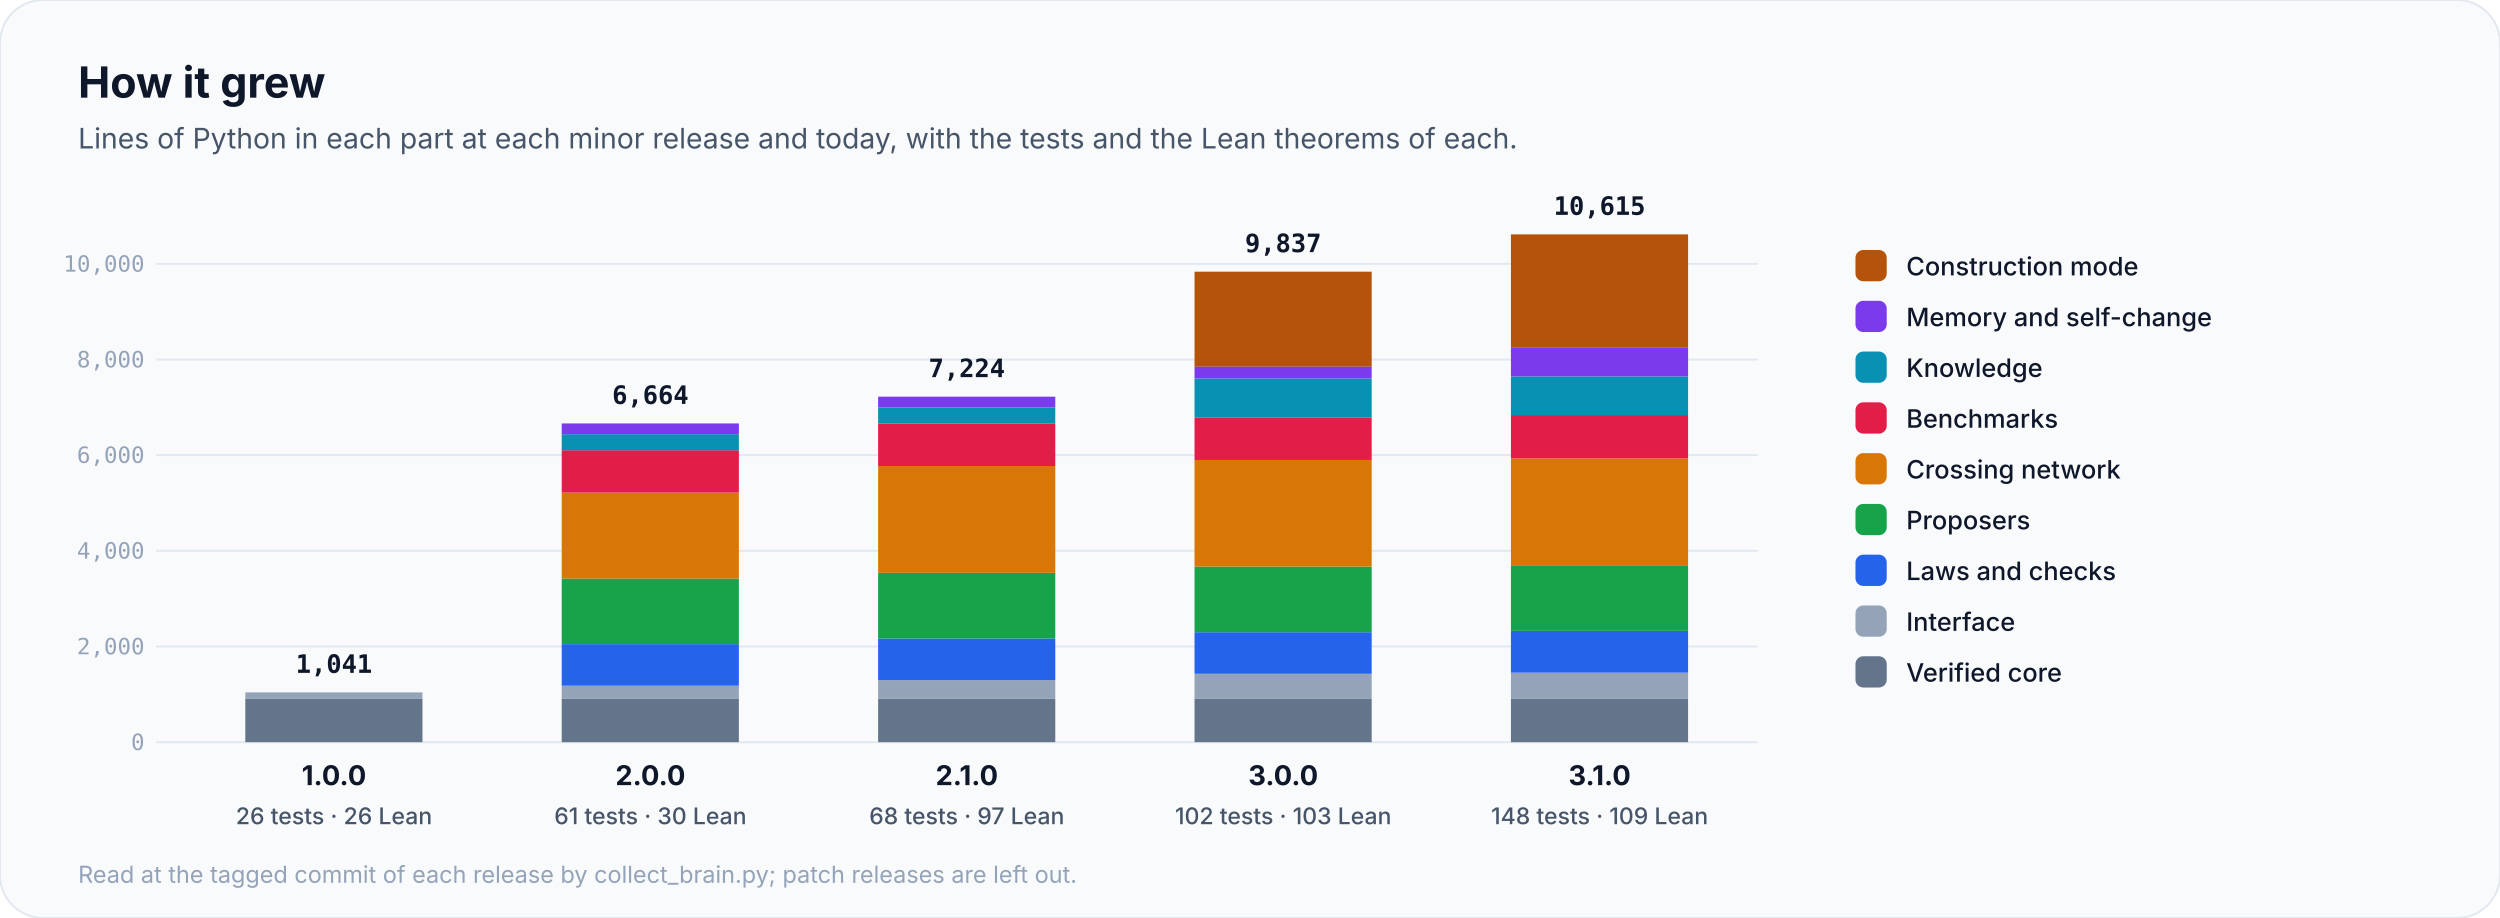
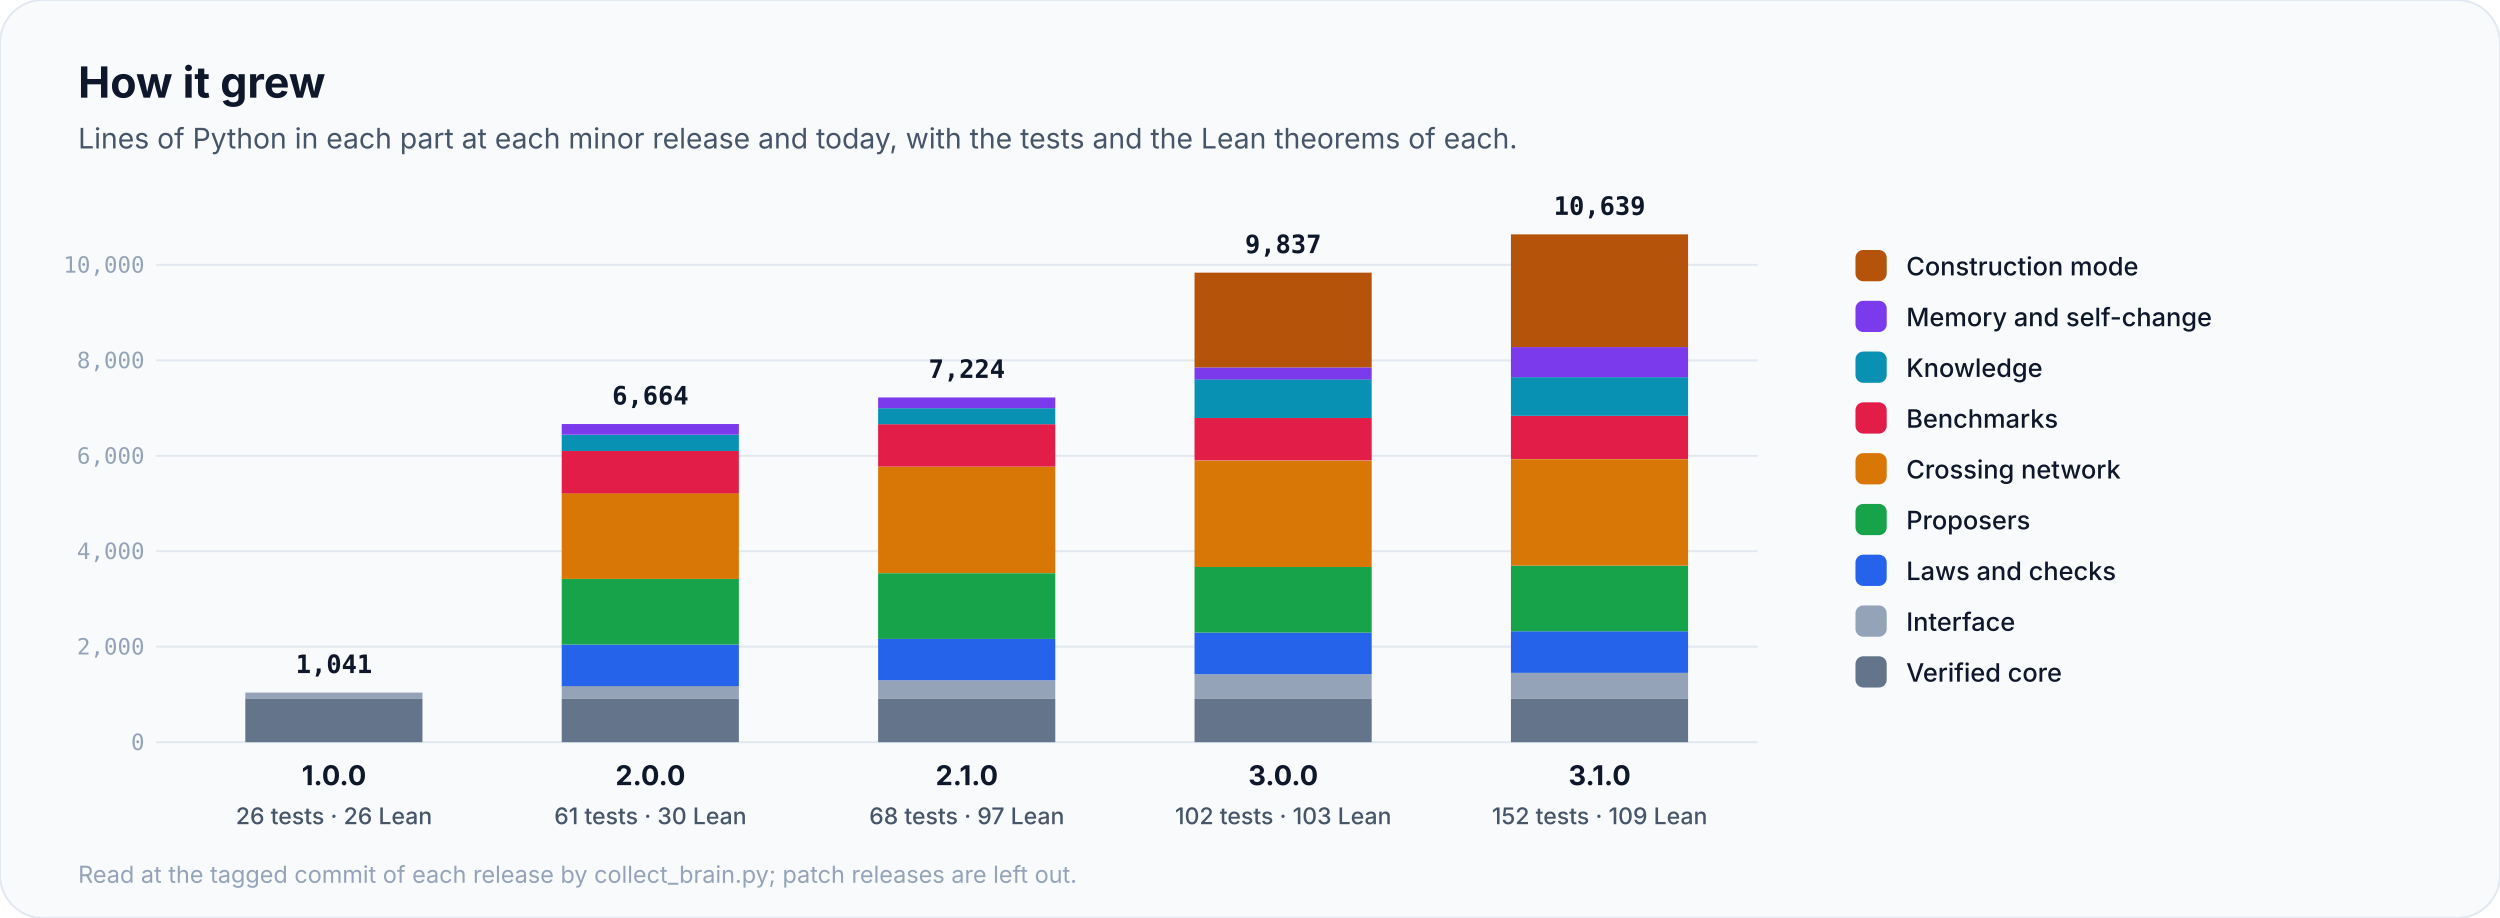
<svg xmlns="http://www.w3.org/2000/svg" viewBox="0 0 1280 470" width="1280" height="470" role="img" aria-label="How Anaxia grew, release by release">
  <rect width="1280" height="470" rx="22" fill="#f8fafc" stroke="#e2e8f0" />
  <text x="40.0" y="50.0" font-family="Inter, 'Segoe UI', Roboto, Helvetica, Arial, sans-serif" font-size="22" font-weight="700" fill="#0f172a" text-anchor="start">How it grew</text>
  <text x="40.0" y="76.0" font-family="Inter, 'Segoe UI', Roboto, Helvetica, Arial, sans-serif" font-size="14.5" font-weight="400" fill="#475569" text-anchor="start">Lines of Python in each part at each minor release and today, with the tests and the Lean theorems of each.</text>
  <line x1="80" y1="380.0" x2="900" y2="380.0" stroke="#e2e8f0" />
  <text x="74.0" y="384.0" font-family="'JetBrains Mono', 'SFMono-Regular', Menlo, Consolas, monospace" font-size="11.5" font-weight="500" fill="#94a3b8" text-anchor="end">0</text>
-   <line x1="80" y1="331.0" x2="900" y2="331.0" stroke="#e2e8f0" />
-   <text x="74.0" y="335.0" font-family="'JetBrains Mono', 'SFMono-Regular', Menlo, Consolas, monospace" font-size="11.5" font-weight="500" fill="#94a3b8" text-anchor="end">2,000</text>
-   <line x1="80" y1="282.0" x2="900" y2="282.0" stroke="#e2e8f0" />
-   <text x="74.0" y="286.0" font-family="'JetBrains Mono', 'SFMono-Regular', Menlo, Consolas, monospace" font-size="11.5" font-weight="500" fill="#94a3b8" text-anchor="end">4,000</text>
-   <line x1="80" y1="233.0" x2="900" y2="233.0" stroke="#e2e8f0" />
-   <text x="74.0" y="237.0" font-family="'JetBrains Mono', 'SFMono-Regular', Menlo, Consolas, monospace" font-size="11.5" font-weight="500" fill="#94a3b8" text-anchor="end">6,000</text>
-   <line x1="80" y1="184.1" x2="900" y2="184.1" stroke="#e2e8f0" />
-   <text x="74.0" y="188.1" font-family="'JetBrains Mono', 'SFMono-Regular', Menlo, Consolas, monospace" font-size="11.5" font-weight="500" fill="#94a3b8" text-anchor="end">8,000</text>
-   <line x1="80" y1="135.1" x2="900" y2="135.1" stroke="#e2e8f0" />
-   <text x="74.0" y="139.1" font-family="'JetBrains Mono', 'SFMono-Regular', Menlo, Consolas, monospace" font-size="11.5" font-weight="500" fill="#94a3b8" text-anchor="end">10,000</text>
+   <line x1="80" y1="331.1" x2="900" y2="331.1" stroke="#e2e8f0" />
+   <text x="74.0" y="335.1" font-family="'JetBrains Mono', 'SFMono-Regular', Menlo, Consolas, monospace" font-size="11.5" font-weight="500" fill="#94a3b8" text-anchor="end">2,000</text>
+   <line x1="80" y1="282.2" x2="900" y2="282.2" stroke="#e2e8f0" />
+   <text x="74.0" y="286.2" font-family="'JetBrains Mono', 'SFMono-Regular', Menlo, Consolas, monospace" font-size="11.5" font-weight="500" fill="#94a3b8" text-anchor="end">4,000</text>
+   <line x1="80" y1="233.4" x2="900" y2="233.4" stroke="#e2e8f0" />
+   <text x="74.0" y="237.4" font-family="'JetBrains Mono', 'SFMono-Regular', Menlo, Consolas, monospace" font-size="11.5" font-weight="500" fill="#94a3b8" text-anchor="end">6,000</text>
+   <line x1="80" y1="184.5" x2="900" y2="184.5" stroke="#e2e8f0" />
+   <text x="74.0" y="188.5" font-family="'JetBrains Mono', 'SFMono-Regular', Menlo, Consolas, monospace" font-size="11.5" font-weight="500" fill="#94a3b8" text-anchor="end">8,000</text>
+   <line x1="80" y1="135.6" x2="900" y2="135.6" stroke="#e2e8f0" />
+   <text x="74.0" y="139.6" font-family="'JetBrains Mono', 'SFMono-Regular', Menlo, Consolas, monospace" font-size="11.5" font-weight="500" fill="#94a3b8" text-anchor="end">10,000</text>
  <rect x="125.6" y="357.6" width="90.7" height="22.4" fill="#64748b" />
-   <rect x="125.6" y="354.5" width="90.7" height="3.1" fill="#94a3b8" />
-   <text x="171.0" y="344.5" font-family="'JetBrains Mono', 'SFMono-Regular', Menlo, Consolas, monospace" font-size="13" font-weight="700" fill="#0f172a" text-anchor="middle">1,041</text>
+   <rect x="125.6" y="354.6" width="90.7" height="3.1" fill="#94a3b8" />
+   <text x="171.0" y="344.6" font-family="'JetBrains Mono', 'SFMono-Regular', Menlo, Consolas, monospace" font-size="13" font-weight="700" fill="#0f172a" text-anchor="middle">1,041</text>
  <text x="171.0" y="402.0" font-family="Inter, 'Segoe UI', Roboto, Helvetica, Arial, sans-serif" font-size="14" font-weight="700" fill="#0f172a" text-anchor="middle">1.0.0</text>
  <text x="171.0" y="422.0" font-family="Inter, 'Segoe UI', Roboto, Helvetica, Arial, sans-serif" font-size="11.8" font-weight="500" fill="#475569" text-anchor="middle">26 tests · 26 Lean</text>
  <rect x="287.6" y="357.6" width="90.7" height="22.4" fill="#64748b" />
  <rect x="287.6" y="351.2" width="90.7" height="6.4" fill="#94a3b8" />
-   <rect x="287.6" y="329.8" width="90.7" height="21.3" fill="#2563eb" />
-   <rect x="287.6" y="296.2" width="90.7" height="33.6" fill="#16a34a" />
-   <rect x="287.6" y="252.2" width="90.7" height="44.0" fill="#d97706" />
-   <rect x="287.6" y="230.5" width="90.7" height="21.7" fill="#e11d48" />
-   <rect x="287.6" y="222.3" width="90.7" height="8.2" fill="#0891b2" />
-   <rect x="287.6" y="216.8" width="90.7" height="5.5" fill="#7c3aed" />
-   <text x="333.0" y="206.8" font-family="'JetBrains Mono', 'SFMono-Regular', Menlo, Consolas, monospace" font-size="13" font-weight="700" fill="#0f172a" text-anchor="middle">6,664</text>
+   <rect x="287.6" y="330.0" width="90.7" height="21.3" fill="#2563eb" />
+   <rect x="287.6" y="296.4" width="90.7" height="33.6" fill="#16a34a" />
+   <rect x="287.6" y="252.5" width="90.7" height="43.9" fill="#d97706" />
+   <rect x="287.6" y="230.9" width="90.7" height="21.7" fill="#e11d48" />
+   <rect x="287.6" y="222.7" width="90.7" height="8.2" fill="#0891b2" />
+   <rect x="287.6" y="217.1" width="90.7" height="5.5" fill="#7c3aed" />
+   <text x="333.0" y="207.1" font-family="'JetBrains Mono', 'SFMono-Regular', Menlo, Consolas, monospace" font-size="13" font-weight="700" fill="#0f172a" text-anchor="middle">6,664</text>
  <text x="333.0" y="402.0" font-family="Inter, 'Segoe UI', Roboto, Helvetica, Arial, sans-serif" font-size="14" font-weight="700" fill="#0f172a" text-anchor="middle">2.0.0</text>
  <text x="333.0" y="422.0" font-family="Inter, 'Segoe UI', Roboto, Helvetica, Arial, sans-serif" font-size="11.8" font-weight="500" fill="#475569" text-anchor="middle">61 tests · 30 Lean</text>
  <rect x="449.6" y="357.6" width="90.7" height="22.4" fill="#64748b" />
-   <rect x="449.6" y="348.2" width="90.7" height="9.3" fill="#94a3b8" />
-   <rect x="449.6" y="326.9" width="90.7" height="21.3" fill="#2563eb" />
-   <rect x="449.6" y="293.3" width="90.7" height="33.6" fill="#16a34a" />
-   <rect x="449.6" y="238.6" width="90.7" height="54.7" fill="#d97706" />
-   <rect x="449.6" y="216.8" width="90.7" height="21.8" fill="#e11d48" />
-   <rect x="449.6" y="208.6" width="90.7" height="8.2" fill="#0891b2" />
-   <rect x="449.6" y="203.1" width="90.7" height="5.5" fill="#7c3aed" />
-   <text x="495.0" y="193.1" font-family="'JetBrains Mono', 'SFMono-Regular', Menlo, Consolas, monospace" font-size="13" font-weight="700" fill="#0f172a" text-anchor="middle">7,224</text>
+   <rect x="449.6" y="348.3" width="90.7" height="9.3" fill="#94a3b8" />
+   <rect x="449.6" y="327.0" width="90.7" height="21.3" fill="#2563eb" />
+   <rect x="449.6" y="293.5" width="90.7" height="33.6" fill="#16a34a" />
+   <rect x="449.6" y="238.9" width="90.7" height="54.5" fill="#d97706" />
+   <rect x="449.6" y="217.2" width="90.7" height="21.7" fill="#e11d48" />
+   <rect x="449.6" y="209.0" width="90.7" height="8.2" fill="#0891b2" />
+   <rect x="449.6" y="203.5" width="90.7" height="5.5" fill="#7c3aed" />
+   <text x="495.0" y="193.5" font-family="'JetBrains Mono', 'SFMono-Regular', Menlo, Consolas, monospace" font-size="13" font-weight="700" fill="#0f172a" text-anchor="middle">7,224</text>
  <text x="495.0" y="402.0" font-family="Inter, 'Segoe UI', Roboto, Helvetica, Arial, sans-serif" font-size="14" font-weight="700" fill="#0f172a" text-anchor="middle">2.1.0</text>
  <text x="495.0" y="422.0" font-family="Inter, 'Segoe UI', Roboto, Helvetica, Arial, sans-serif" font-size="11.8" font-weight="500" fill="#475569" text-anchor="middle">68 tests · 97 Lean</text>
  <rect x="611.6" y="357.6" width="90.7" height="22.4" fill="#64748b" />
-   <rect x="611.6" y="345.1" width="90.7" height="12.5" fill="#94a3b8" />
-   <rect x="611.6" y="323.7" width="90.7" height="21.3" fill="#2563eb" />
-   <rect x="611.6" y="290.1" width="90.7" height="33.6" fill="#16a34a" />
-   <rect x="611.6" y="235.4" width="90.7" height="54.7" fill="#d97706" />
-   <rect x="611.6" y="213.7" width="90.7" height="21.8" fill="#e11d48" />
-   <rect x="611.6" y="193.8" width="90.7" height="19.9" fill="#0891b2" />
-   <rect x="611.6" y="187.6" width="90.7" height="6.2" fill="#7c3aed" />
-   <rect x="611.6" y="139.1" width="90.7" height="48.6" fill="#b45309" />
-   <text x="657.0" y="129.1" font-family="'JetBrains Mono', 'SFMono-Regular', Menlo, Consolas, monospace" font-size="13" font-weight="700" fill="#0f172a" text-anchor="middle">9,837</text>
+   <rect x="611.6" y="345.2" width="90.7" height="12.5" fill="#94a3b8" />
+   <rect x="611.6" y="323.9" width="90.7" height="21.3" fill="#2563eb" />
+   <rect x="611.6" y="290.3" width="90.7" height="33.6" fill="#16a34a" />
+   <rect x="611.6" y="235.8" width="90.7" height="54.5" fill="#d97706" />
+   <rect x="611.6" y="214.0" width="90.7" height="21.7" fill="#e11d48" />
+   <rect x="611.6" y="194.2" width="90.7" height="19.8" fill="#0891b2" />
+   <rect x="611.6" y="188.1" width="90.7" height="6.2" fill="#7c3aed" />
+   <rect x="611.6" y="139.6" width="90.7" height="48.5" fill="#b45309" />
+   <text x="657.0" y="129.6" font-family="'JetBrains Mono', 'SFMono-Regular', Menlo, Consolas, monospace" font-size="13" font-weight="700" fill="#0f172a" text-anchor="middle">9,837</text>
  <text x="657.0" y="402.0" font-family="Inter, 'Segoe UI', Roboto, Helvetica, Arial, sans-serif" font-size="14" font-weight="700" fill="#0f172a" text-anchor="middle">3.0.0</text>
  <text x="657.0" y="422.0" font-family="Inter, 'Segoe UI', Roboto, Helvetica, Arial, sans-serif" font-size="11.8" font-weight="500" fill="#475569" text-anchor="middle">102 tests · 103 Lean</text>
  <rect x="773.6" y="357.6" width="90.7" height="22.4" fill="#64748b" />
-   <rect x="773.6" y="344.4" width="90.7" height="13.2" fill="#94a3b8" />
-   <rect x="773.6" y="323.0" width="90.7" height="21.4" fill="#2563eb" />
-   <rect x="773.6" y="289.4" width="90.7" height="33.6" fill="#16a34a" />
-   <rect x="773.6" y="234.7" width="90.7" height="54.7" fill="#d97706" />
-   <rect x="773.6" y="212.5" width="90.7" height="22.2" fill="#e11d48" />
-   <rect x="773.6" y="192.7" width="90.7" height="19.9" fill="#0891b2" />
-   <rect x="773.6" y="177.8" width="90.7" height="14.9" fill="#7c3aed" />
-   <rect x="773.6" y="120.0" width="90.7" height="57.8" fill="#b45309" />
-   <text x="819.0" y="110.0" font-family="'JetBrains Mono', 'SFMono-Regular', Menlo, Consolas, monospace" font-size="13" font-weight="700" fill="#0f172a" text-anchor="middle">10,615</text>
+   <rect x="773.6" y="344.5" width="90.7" height="13.1" fill="#94a3b8" />
+   <rect x="773.6" y="323.2" width="90.7" height="21.3" fill="#2563eb" />
+   <rect x="773.6" y="289.6" width="90.7" height="33.6" fill="#16a34a" />
+   <rect x="773.6" y="235.1" width="90.7" height="54.5" fill="#d97706" />
+   <rect x="773.6" y="212.9" width="90.7" height="22.1" fill="#e11d48" />
+   <rect x="773.6" y="193.1" width="90.7" height="19.8" fill="#0891b2" />
+   <rect x="773.6" y="177.7" width="90.7" height="15.4" fill="#7c3aed" />
+   <rect x="773.6" y="120.0" width="90.7" height="57.7" fill="#b45309" />
+   <text x="819.0" y="110.0" font-family="'JetBrains Mono', 'SFMono-Regular', Menlo, Consolas, monospace" font-size="13" font-weight="700" fill="#0f172a" text-anchor="middle">10,639</text>
  <text x="819.0" y="402.0" font-family="Inter, 'Segoe UI', Roboto, Helvetica, Arial, sans-serif" font-size="14" font-weight="700" fill="#0f172a" text-anchor="middle">3.1.0</text>
-   <text x="819.0" y="422.0" font-family="Inter, 'Segoe UI', Roboto, Helvetica, Arial, sans-serif" font-size="11.8" font-weight="500" fill="#475569" text-anchor="middle">148 tests · 109 Lean</text>
+   <text x="819.0" y="422.0" font-family="Inter, 'Segoe UI', Roboto, Helvetica, Arial, sans-serif" font-size="11.8" font-weight="500" fill="#475569" text-anchor="middle">152 tests · 109 Lean</text>
  <rect x="950" y="128" width="16" height="16" rx="4" fill="#b45309" />
  <text x="976.0" y="141.0" font-family="Inter, 'Segoe UI', Roboto, Helvetica, Arial, sans-serif" font-size="13" font-weight="500" fill="#0f172a" text-anchor="start">Construction mode</text>
  <rect x="950" y="154" width="16" height="16" rx="4" fill="#7c3aed" />
  <text x="976.0" y="167.0" font-family="Inter, 'Segoe UI', Roboto, Helvetica, Arial, sans-serif" font-size="13" font-weight="500" fill="#0f172a" text-anchor="start">Memory and self-change</text>
  <rect x="950" y="180" width="16" height="16" rx="4" fill="#0891b2" />
  <text x="976.0" y="193.0" font-family="Inter, 'Segoe UI', Roboto, Helvetica, Arial, sans-serif" font-size="13" font-weight="500" fill="#0f172a" text-anchor="start">Knowledge</text>
  <rect x="950" y="206" width="16" height="16" rx="4" fill="#e11d48" />
  <text x="976.0" y="219.0" font-family="Inter, 'Segoe UI', Roboto, Helvetica, Arial, sans-serif" font-size="13" font-weight="500" fill="#0f172a" text-anchor="start">Benchmarks</text>
  <rect x="950" y="232" width="16" height="16" rx="4" fill="#d97706" />
  <text x="976.0" y="245.0" font-family="Inter, 'Segoe UI', Roboto, Helvetica, Arial, sans-serif" font-size="13" font-weight="500" fill="#0f172a" text-anchor="start">Crossing network</text>
  <rect x="950" y="258" width="16" height="16" rx="4" fill="#16a34a" />
  <text x="976.0" y="271.0" font-family="Inter, 'Segoe UI', Roboto, Helvetica, Arial, sans-serif" font-size="13" font-weight="500" fill="#0f172a" text-anchor="start">Proposers</text>
  <rect x="950" y="284" width="16" height="16" rx="4" fill="#2563eb" />
  <text x="976.0" y="297.0" font-family="Inter, 'Segoe UI', Roboto, Helvetica, Arial, sans-serif" font-size="13" font-weight="500" fill="#0f172a" text-anchor="start">Laws and checks</text>
  <rect x="950" y="310" width="16" height="16" rx="4" fill="#94a3b8" />
  <text x="976.0" y="323.0" font-family="Inter, 'Segoe UI', Roboto, Helvetica, Arial, sans-serif" font-size="13" font-weight="500" fill="#0f172a" text-anchor="start">Interface</text>
  <rect x="950" y="336" width="16" height="16" rx="4" fill="#64748b" />
  <text x="976.0" y="349.0" font-family="Inter, 'Segoe UI', Roboto, Helvetica, Arial, sans-serif" font-size="13" font-weight="500" fill="#0f172a" text-anchor="start">Verified core</text>
  <text x="40.0" y="452.0" font-family="Inter, 'Segoe UI', Roboto, Helvetica, Arial, sans-serif" font-size="12" font-weight="400" fill="#94a3b8" text-anchor="start">Read at the tagged commit of each release by collect_brain.py; patch releases are left out.</text>
</svg>
